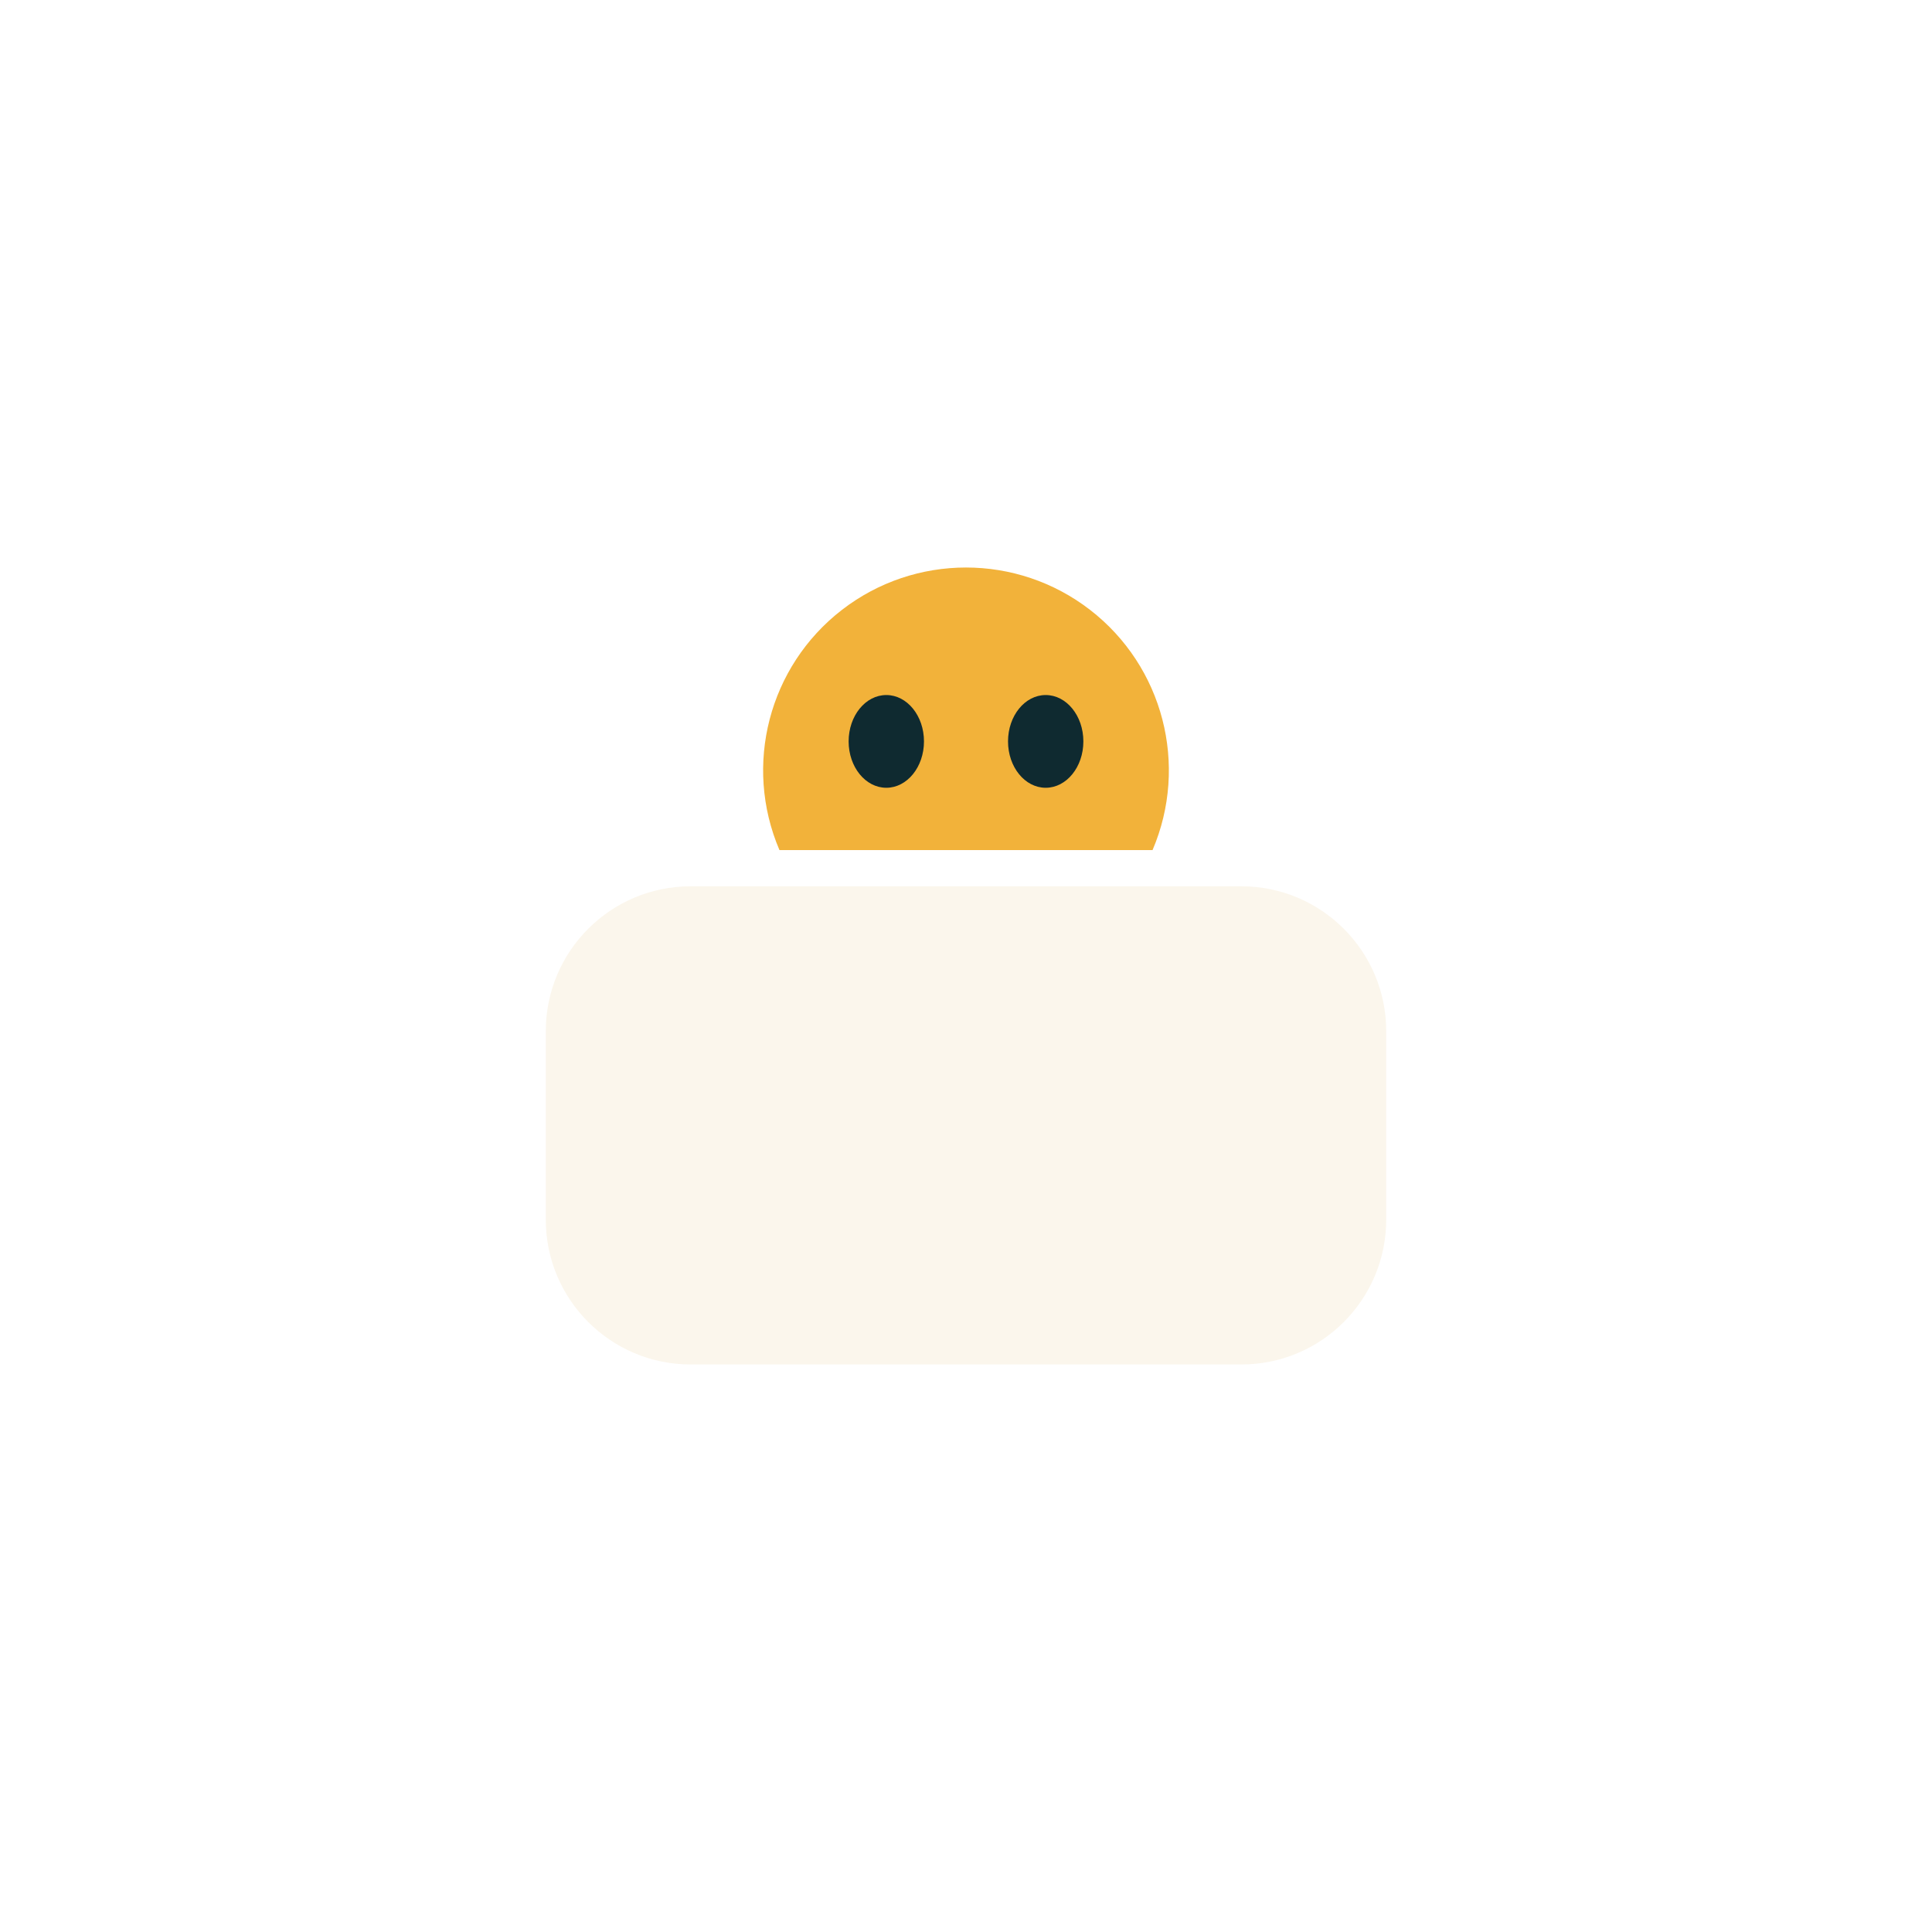
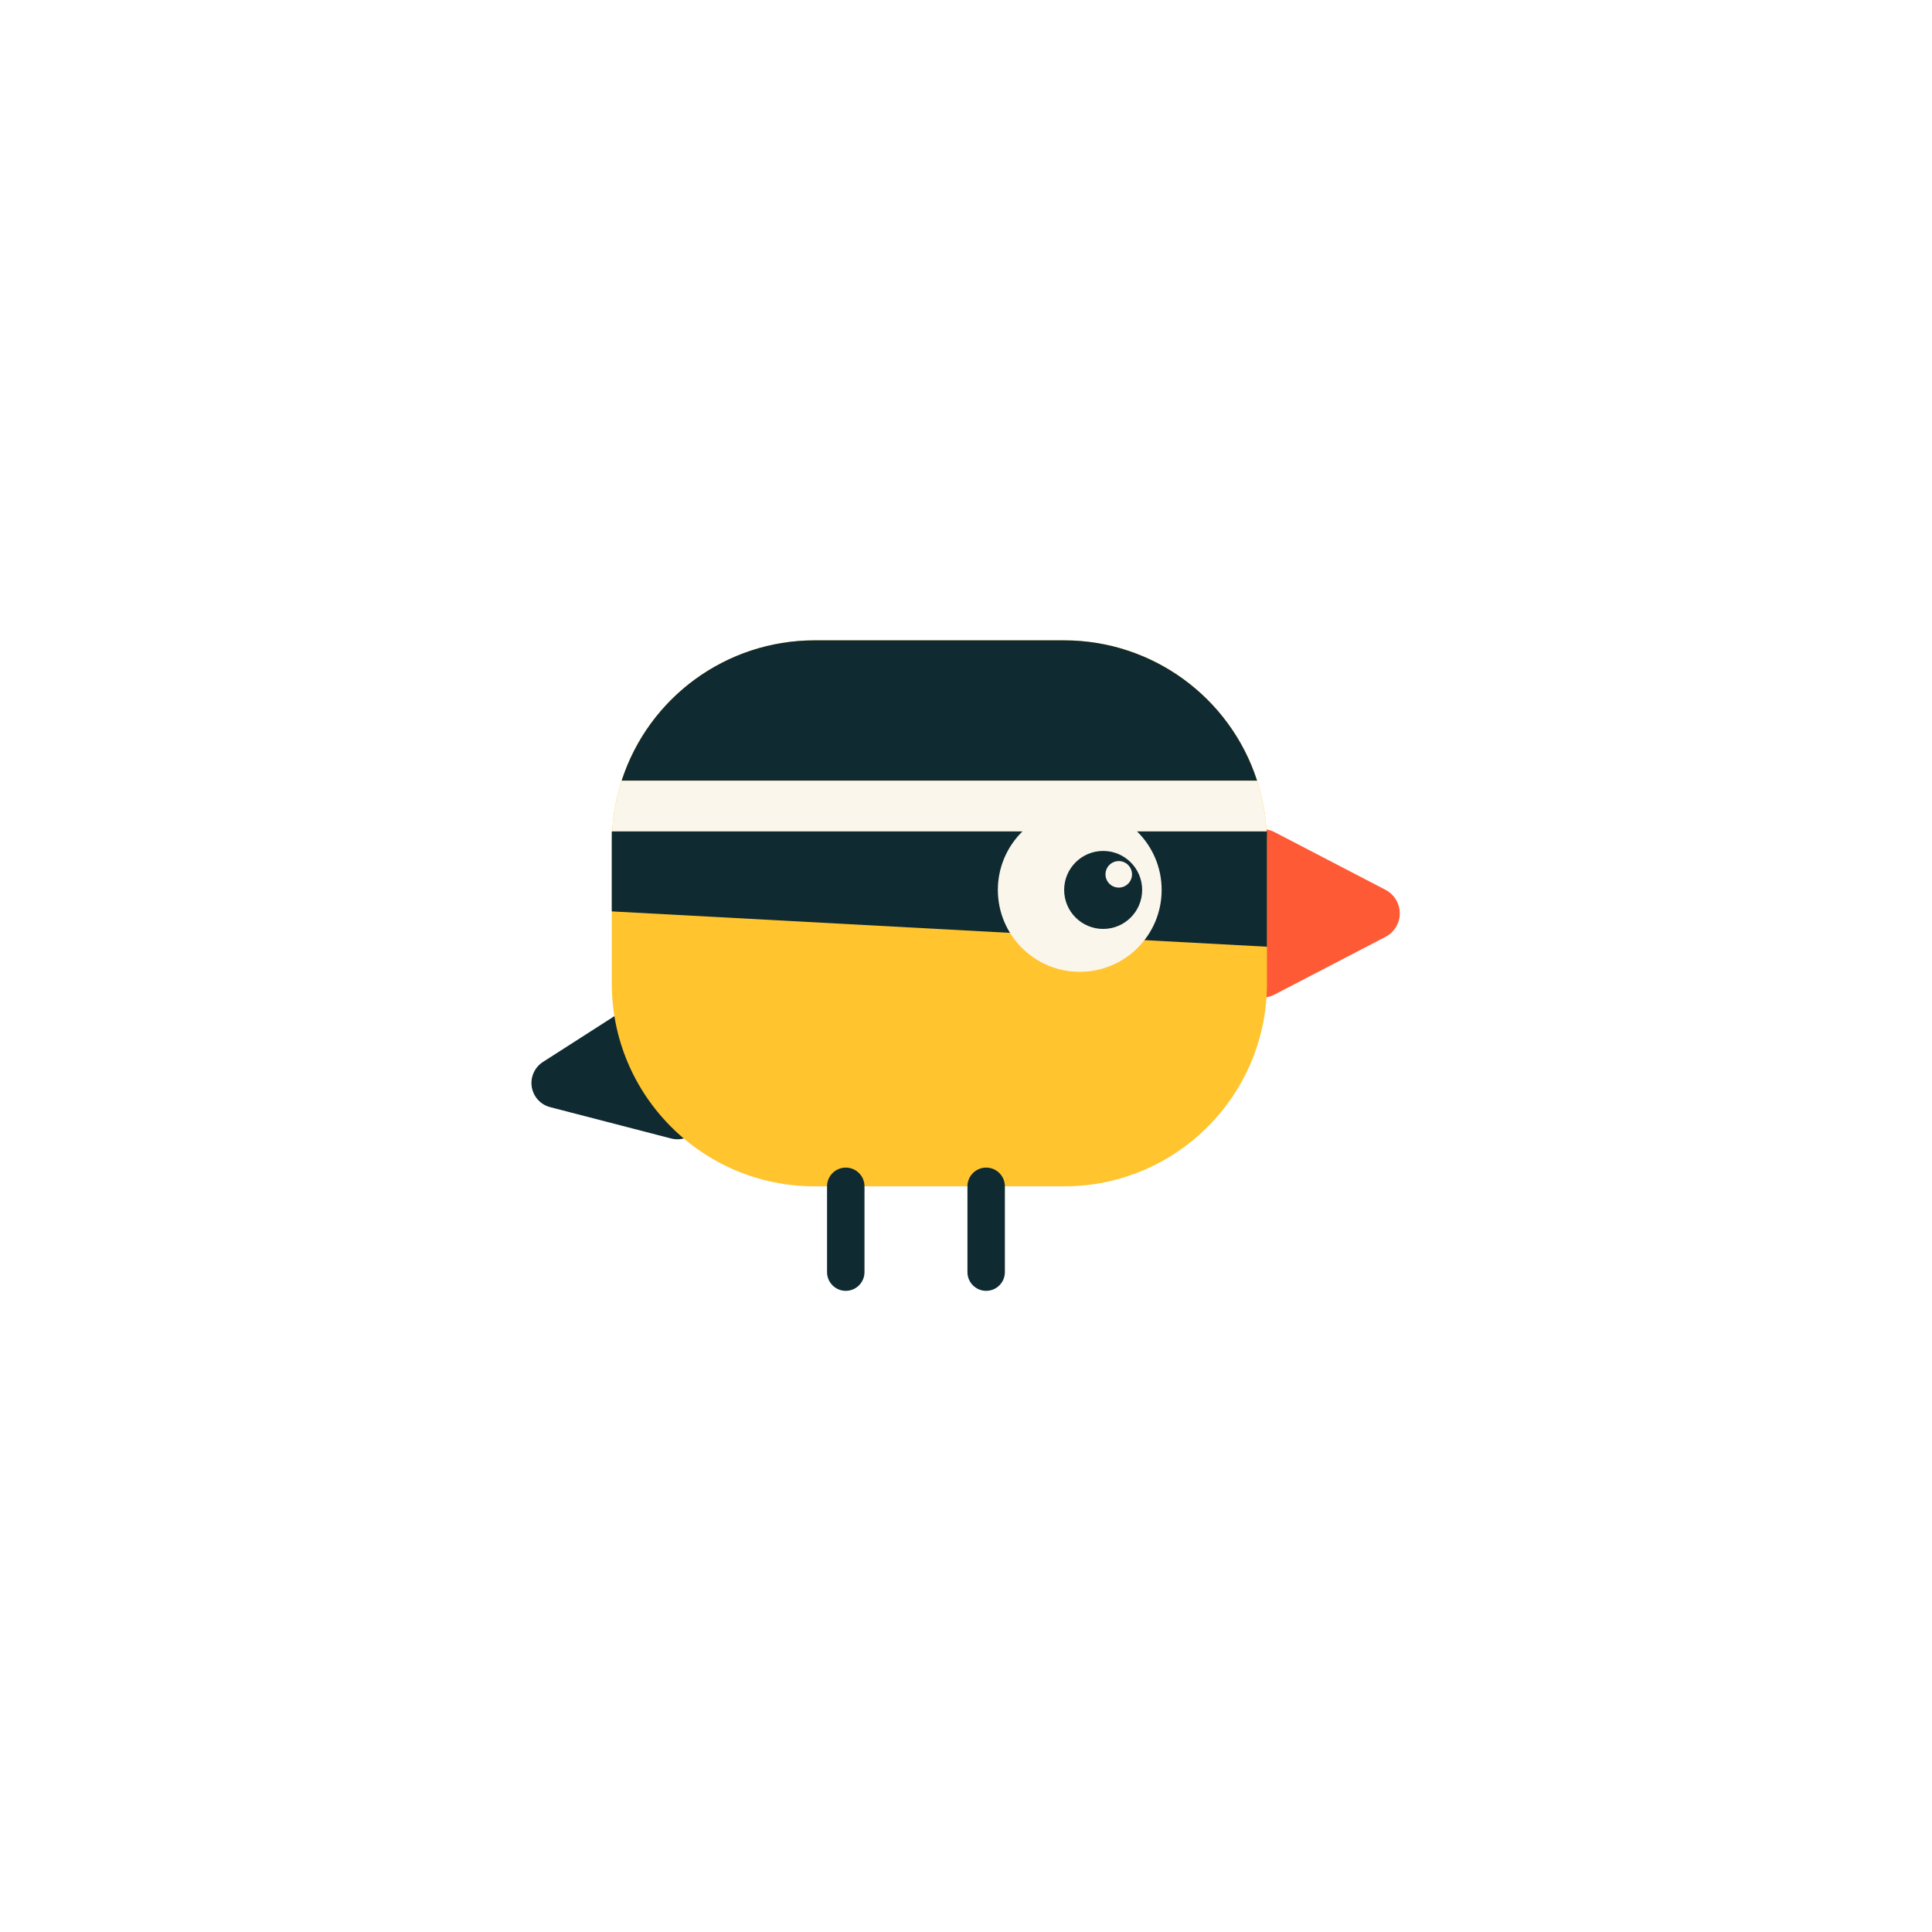
<svg xmlns="http://www.w3.org/2000/svg" viewBox="0 0 108 108" width="108" height="108" role="img" aria-label="Telinha Segura">
-   <g transform="translate(28.08 27.675) scale(0.81)">
-     <path fill="#FBF6EC" d="M13 27H51A10 10 0 0 1 61 37V50A10 10 0 0 1 51 60H13A10 10 0 0 1 3 50V37A10 10 0 0 1 13 27Z" />
-     <path fill="#F2B23A" d="M19.126 24.5A14 14 0 1 1 44.874 24.5Z" />
-     <ellipse fill="#0F2A30" cx="26.5" cy="17" rx="2.6" ry="3.2" />
-     <ellipse fill="#0F2A30" cx="37.5" cy="17" rx="2.6" ry="3.2" />
+   <g transform="translate(28.095 27.076) scale(0.436)">
+     <polygon fill="#0F2A30" stroke="#0F2A30" stroke-width="6.4" stroke-linejoin="round" points="21.25 67.55 6.9 76.75 22.42 80.77" />
+     <polygon fill="#FF5A36" stroke="#FF5A36" stroke-width="6.8" stroke-linejoin="round" points="97.4 47.6 111.63 55 97.4 62.4" />
+     <path fill="#FFC42E" d="M40 20H72A26 26 0 0 1 98 46V64A26 26 0 0 1 72 90H40A26 26 0 0 1 14 64V46A26 26 0 0 1 40 20Z" />
+     <path fill="#0F2A30" d="M15.261 38A26 26 0 0 1 40 20H72A26 26 0 0 1 96.739 38Z" />
+     <path fill="#FBF6EC" d="M15.261 38H96.739A26 26 0 0 1 97.957 44.5H14.043A26 26 0 0 1 15.261 38Z" />
+     <polygon fill="#0F2A30" points="14 44.5 98 44.5 98 59.28 14 54.75" />
+     <rect fill="#0F2A30" x="41.6" y="87.6" width="4.8" height="15.8" rx="2.4" />
+     <rect fill="#0F2A30" x="59.6" y="87.6" width="4.8" height="15.8" rx="2.4" />
+     <circle fill="#FBF6EC" cx="74" cy="52" r="10.5" />
+     <circle fill="#0F2A30" cx="77" cy="52" r="5" />
+     <circle fill="#FBF6EC" cx="79" cy="50" r="1.7" />
  </g>
</svg>
